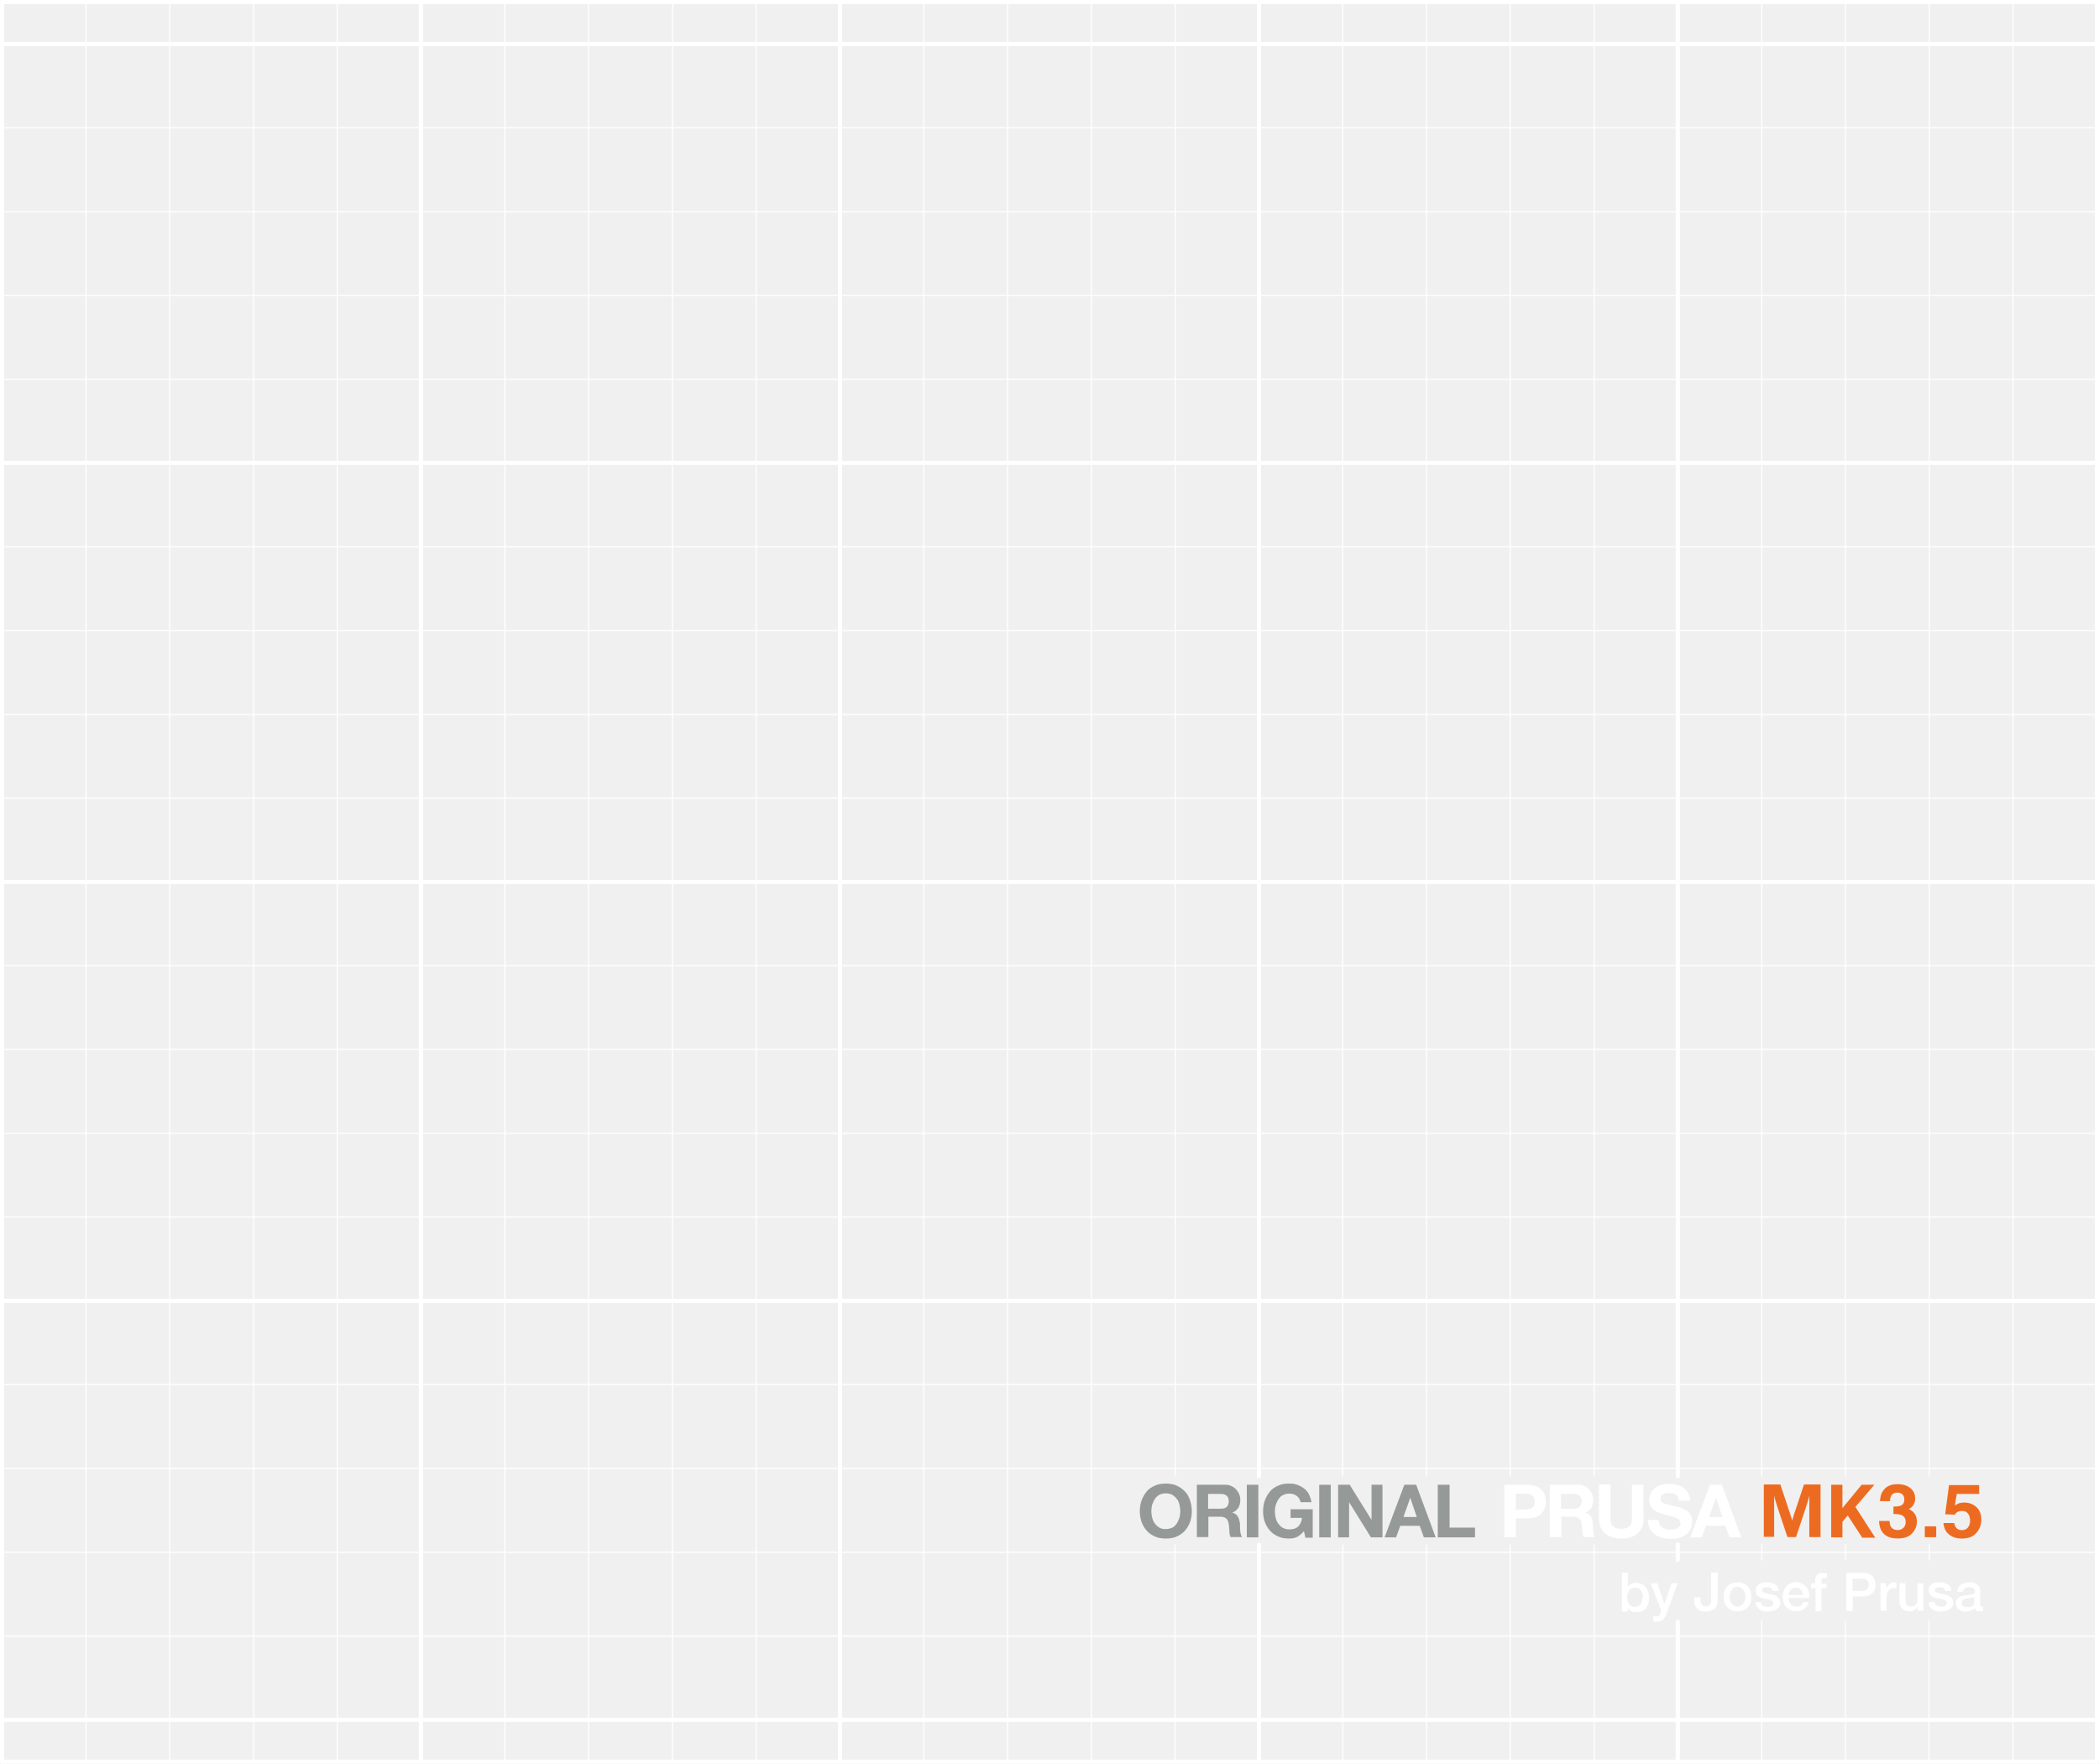
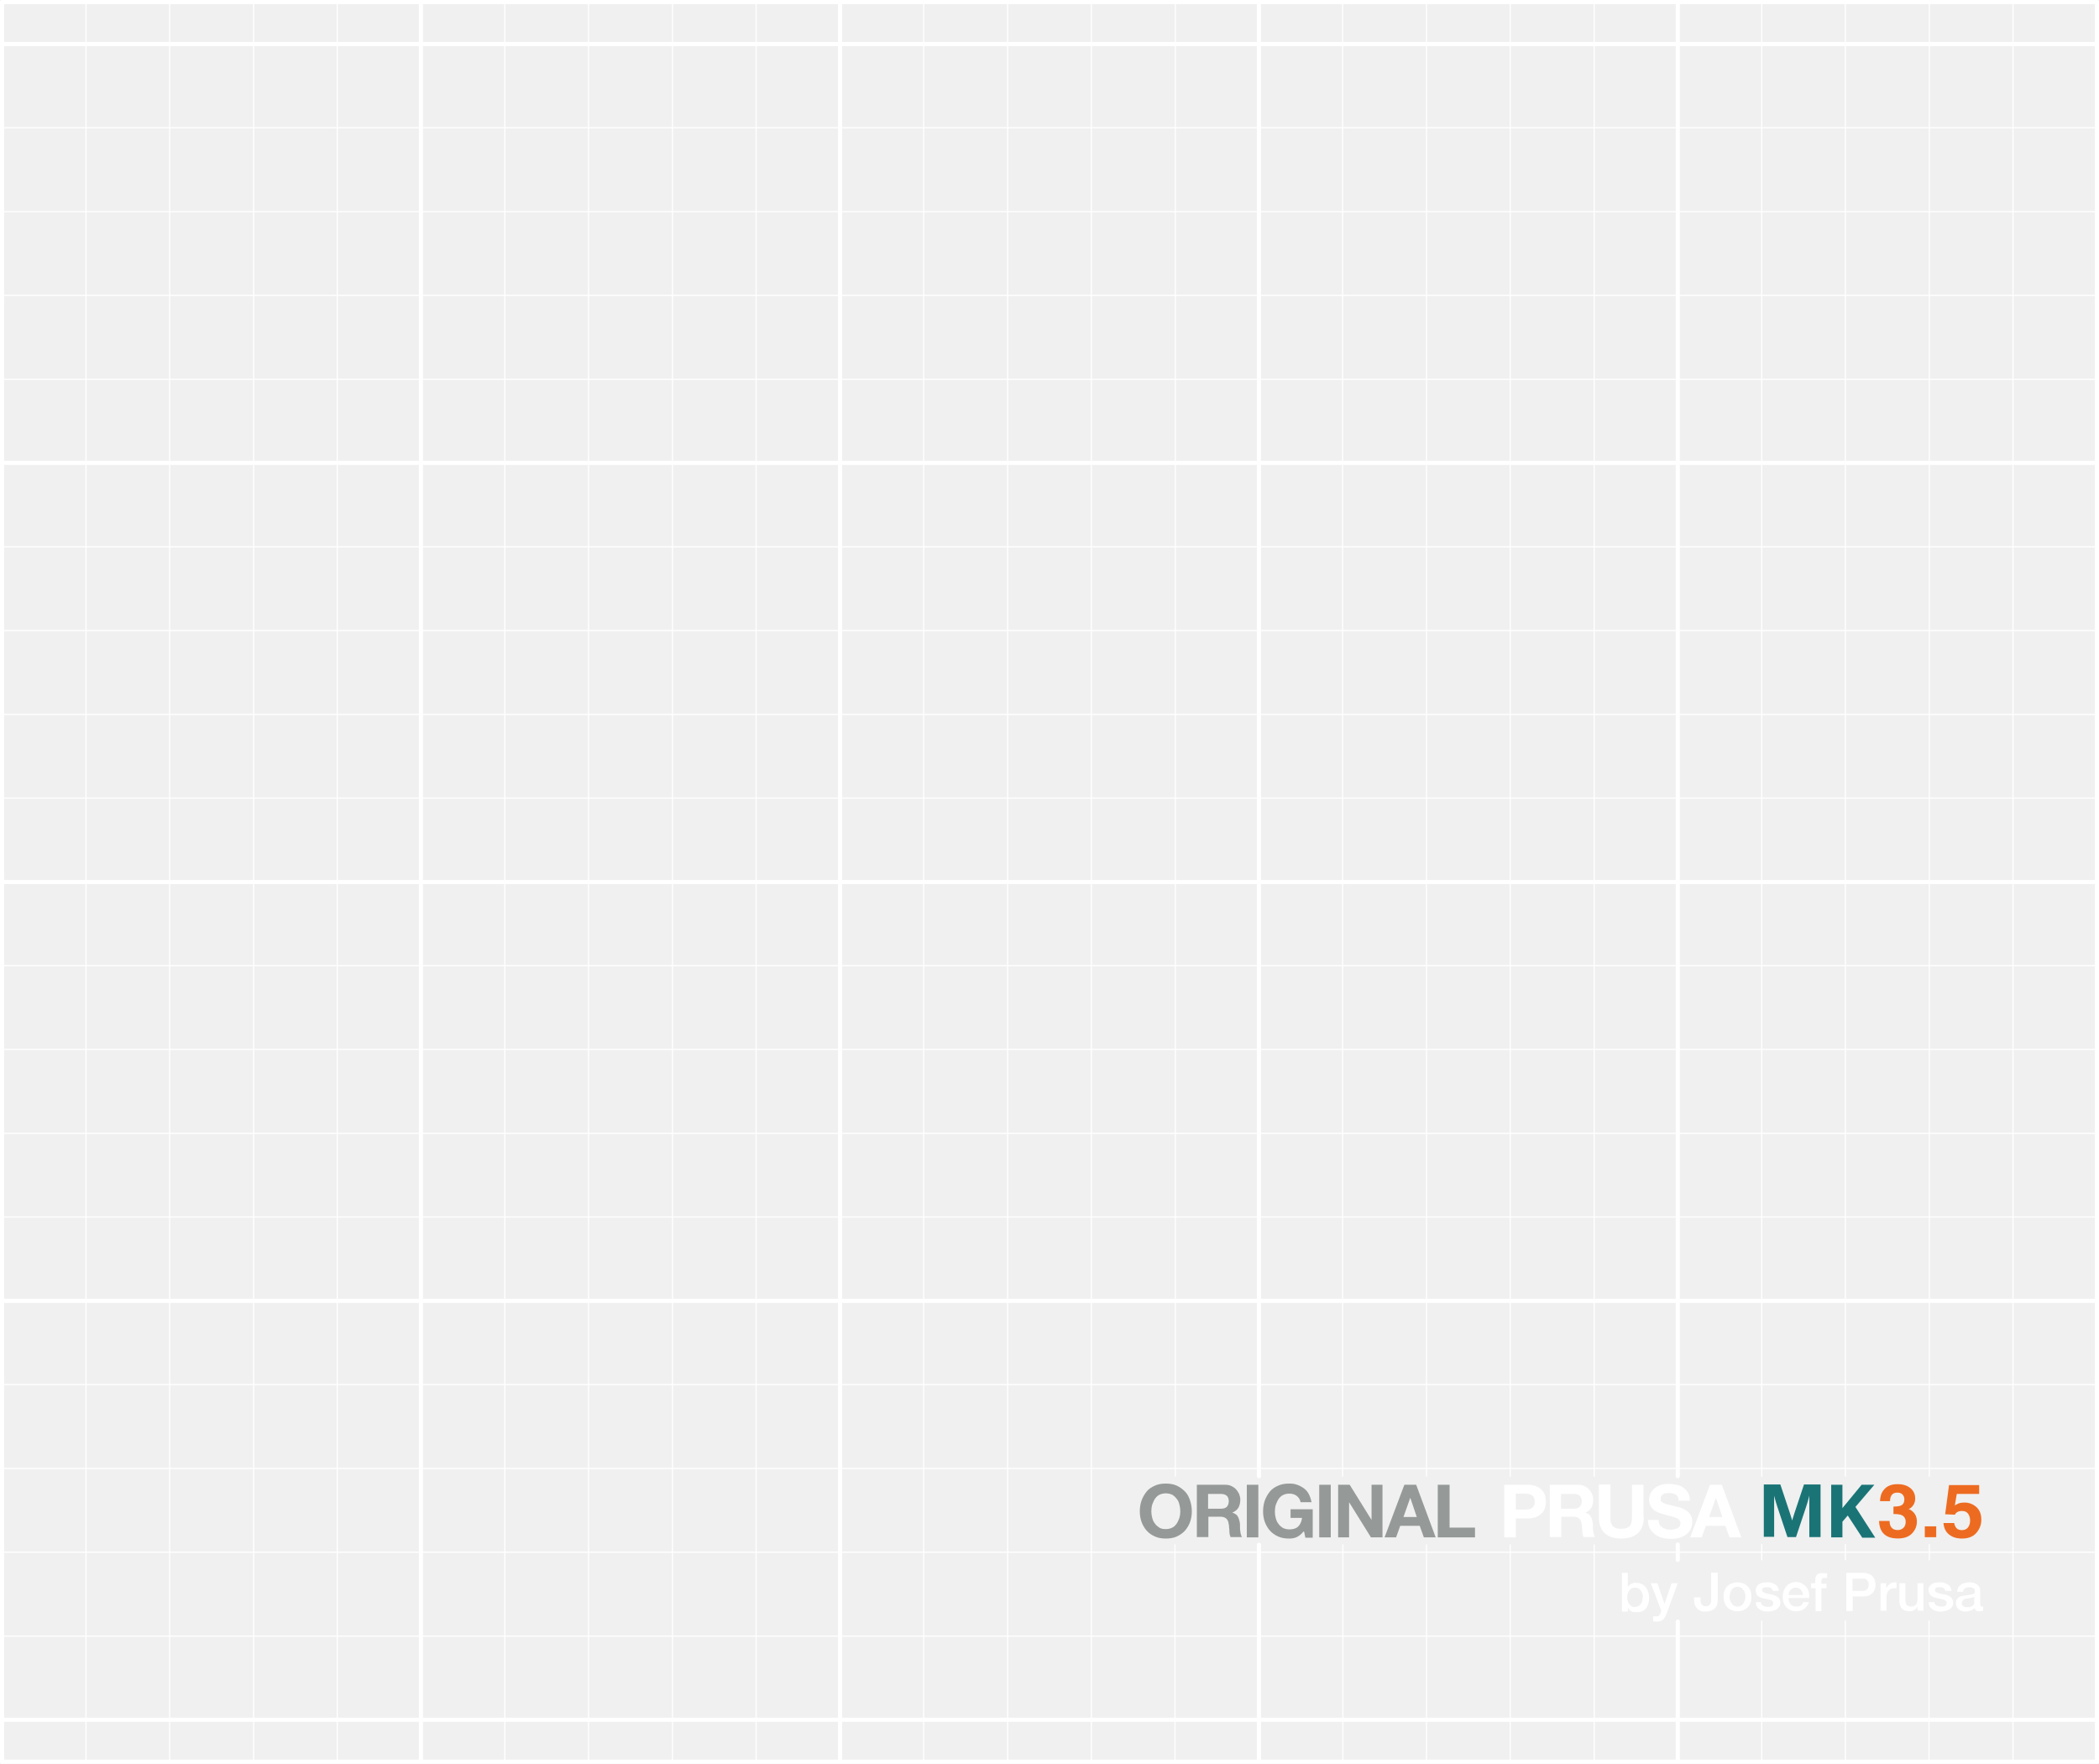
<svg xmlns="http://www.w3.org/2000/svg" id="svg3128" width="710.1" height="596.7" viewBox="0 0 710.1 596.7" version="1.1">
  <defs id="defs18">
    <rect x="327.6" y="200.935" width="168.887" height="82.409" id="rect18" />
  </defs>
  <line id="line2794" x1=".7" y1=".7" x2=".7" y2="596" style="fill: none; stroke: #fff; stroke-linecap: round; stroke-linejoin: round; stroke-width: 1.4px;" />
  <line id="line2796" x1="142.4" y1=".7" x2="142.4" y2="595.6" style="fill: none; stroke: #fff; stroke-linecap: round; stroke-linejoin: round; stroke-width: 1.4px;" />
  <line id="line2798" x1="284.2" y1=".7" x2="284.2" y2="595.6" style="fill: none; stroke: #fff; stroke-linecap: round; stroke-linejoin: round; stroke-width: 1.4px;" />
  <line id="line2800" x1="709.4" y1="596" x2="709.4" y2=".7" style="fill: none; stroke: #fff; stroke-linecap: round; stroke-linejoin: round; stroke-width: 1.4px;" />
  <line id="line2802" x1="1.2" y1="581.8" x2="709.4" y2="581.8" style="fill: none; stroke: #fff; stroke-linecap: round; stroke-linejoin: round; stroke-width: 1.4px;" />
  <line id="line2804" x1=".7" y1="596" x2="709.4" y2="596" style="fill: none; stroke: #fff; stroke-linecap: round; stroke-linejoin: round; stroke-width: 1.4px;" />
  <line id="line2806" x1="1.2" y1="440.1" x2="709.4" y2="440.1" style="fill: none; stroke: #fff; stroke-linecap: round; stroke-linejoin: round; stroke-width: 1.4px;" />
  <line id="line2808" x1="1.2" y1="298.4" x2="709.4" y2="298.4" style="fill: none; stroke: #fff; stroke-linecap: round; stroke-linejoin: round; stroke-width: 1.4px;" />
  <line id="line2810" x1="1.2" y1="156.6" x2="709.4" y2="156.6" style="fill: none; stroke: #fff; stroke-linecap: round; stroke-linejoin: round; stroke-width: 1.4px;" />
  <line id="line2812" x1="1.2" y1="14.9" x2="709.4" y2="14.9" style="fill: none; stroke: #fff; stroke-linecap: round; stroke-linejoin: round; stroke-width: 1.4px;" />
  <line id="line2814" x1="709.4" y1=".7" x2=".7" y2=".7" style="fill: none; stroke: #fff; stroke-linecap: round; stroke-linejoin: round; stroke-width: 1.4px;" />
  <line id="line2816" x1="425.9" y1=".7" x2="425.9" y2="499.4" style="fill: none; stroke: #fff; stroke-linecap: round; stroke-linejoin: round; stroke-width: 1.4px;" />
  <line id="line2818" x1="425.9" y1="522.6" x2="425.9" y2="595.7" style="fill: none; stroke: #fff; stroke-linecap: round; stroke-linejoin: round; stroke-width: 1.4px;" />
  <line id="line2820" x1="567.6" y1=".7" x2="567.6" y2="499.4" style="fill: none; stroke: #fff; stroke-linecap: round; stroke-linejoin: round; stroke-width: 1.4px;" />
  <line id="line2822" x1="567.6" y1="522.5" x2="567.6" y2="527.7" style="fill: none; stroke: #fff; stroke-linecap: round; stroke-linejoin: round; stroke-width: 1.4px;" />
  <line id="line2824" x1="567.6" y1="548.6" x2="567.6" y2="595.4" style="fill: none; stroke: #fff; stroke-linecap: round; stroke-linejoin: round; stroke-width: 1.4px;" />
  <line id="line2826" x1="85.8" y1=".7" x2="85.8" y2="595.9" style="fill: none; stroke: #fff; stroke-linecap: round; stroke-linejoin: round; stroke-width: .4px;" />
  <line id="line2828" x1="114.1" y1=".7" x2="114.1" y2="595.9" style="fill: none; stroke: #fff; stroke-linecap: round; stroke-linejoin: round; stroke-width: .4px;" />
  <line id="line2830" x1="170.8" y1=".7" x2="170.8" y2="595.9" style="fill: none; stroke: #fff; stroke-linecap: round; stroke-linejoin: round; stroke-width: .4px;" />
  <line id="line2832" x1="199.1" y1=".7" x2="199.1" y2="595.9" style="fill: none; stroke: #fff; stroke-linecap: round; stroke-linejoin: round; stroke-width: .4px;" />
  <line id="line2834" x1="227.5" y1=".7" x2="227.5" y2="595.9" style="fill: none; stroke: #fff; stroke-linecap: round; stroke-linejoin: round; stroke-width: .4px;" />
  <line id="line2836" x1="255.8" y1=".7" x2="255.8" y2="595.9" style="fill: none; stroke: #fff; stroke-linecap: round; stroke-linejoin: round; stroke-width: .4px;" />
  <line id="line2838" x1="312.5" y1=".7" x2="312.5" y2="595.9" style="fill: none; stroke: #fff; stroke-linecap: round; stroke-linejoin: round; stroke-width: .4px;" />
  <line id="line2840" x1="340.9" y1=".7" x2="340.9" y2="595.9" style="fill: none; stroke: #fff; stroke-linecap: round; stroke-linejoin: round; stroke-width: .4px;" />
  <line id="line2842" x1="681" y1=".7" x2="681" y2="595.9" style="fill: none; stroke: #fff; stroke-linecap: round; stroke-linejoin: round; stroke-width: .4px;" />
  <line id="line2844" x1="29.1" y1=".7" x2="29.1" y2="595.9" style="fill: none; stroke: #fff; stroke-linecap: round; stroke-linejoin: round; stroke-width: .4px;" />
  <line id="line2846" x1="57.4" y1=".7" x2="57.4" y2="595.9" style="fill: none; stroke: #fff; stroke-linecap: round; stroke-linejoin: round; stroke-width: .4px;" />
  <line id="line2848" x1="1.5" y1="468.4" x2="709.4" y2="468.4" style="fill: none; stroke: #fff; stroke-linecap: round; stroke-linejoin: round; stroke-width: .4px;" />
  <line id="line2850" x1="1.5" y1="496.8" x2="709.4" y2="496.8" style="fill: none; stroke: #fff; stroke-linecap: round; stroke-linejoin: round; stroke-width: .4px;" />
  <line id="line2852" x1="1.5" y1="525.1" x2="709.4" y2="525.1" style="fill: none; stroke: #fff; stroke-linecap: round; stroke-linejoin: round; stroke-width: .4px;" />
  <line id="line2854" x1="1.5" y1="553.5" x2="709.4" y2="553.5" style="fill: none; stroke: #fff; stroke-linecap: round; stroke-linejoin: round; stroke-width: .4px;" />
  <line id="line2856" x1="1.5" y1="411.7" x2="709.4" y2="411.7" style="fill: none; stroke: #fff; stroke-linecap: round; stroke-linejoin: round; stroke-width: .4px;" />
  <line id="line2858" x1="1.5" y1="383.4" x2="709.4" y2="383.4" style="fill: none; stroke: #fff; stroke-linecap: round; stroke-linejoin: round; stroke-width: .4px;" />
  <line id="line2860" x1="1.5" y1="355" x2="709.4" y2="355" style="fill: none; stroke: #fff; stroke-linecap: round; stroke-linejoin: round; stroke-width: .4px;" />
  <line id="line2862" x1="1.5" y1="326.7" x2="709.4" y2="326.7" style="fill: none; stroke: #fff; stroke-linecap: round; stroke-linejoin: round; stroke-width: .4px;" />
  <line id="line2864" x1="1.5" y1="270" x2="709.4" y2="270" style="fill: none; stroke: #fff; stroke-linecap: round; stroke-linejoin: round; stroke-width: .4px;" />
  <line id="line2866" x1="1.5" y1="241.7" x2="709.4" y2="241.7" style="fill: none; stroke: #fff; stroke-linecap: round; stroke-linejoin: round; stroke-width: .4px;" />
  <line id="line2868" x1="1.5" y1="213.3" x2="709.4" y2="213.3" style="fill: none; stroke: #fff; stroke-linecap: round; stroke-linejoin: round; stroke-width: .4px;" />
  <line id="line2870" x1="1.5" y1="185" x2="709.4" y2="185" style="fill: none; stroke: #fff; stroke-linecap: round; stroke-linejoin: round; stroke-width: .4px;" />
  <line id="line2872" x1="1.5" y1="128.3" x2="709.4" y2="128.3" style="fill: none; stroke: #fff; stroke-linecap: round; stroke-linejoin: round; stroke-width: .4px;" />
  <line id="line2874" x1="1.5" y1="99.9" x2="709.4" y2="99.9" style="fill: none; stroke: #fff; stroke-linecap: round; stroke-linejoin: round; stroke-width: .4px;" />
  <line id="line2876" x1="1.5" y1="71.6" x2="709.4" y2="71.6" style="fill: none; stroke: #fff; stroke-linecap: round; stroke-linejoin: round; stroke-width: .4px;" />
  <line id="line2878" x1="1.5" y1="43.2" x2="709.4" y2="43.2" style="fill: none; stroke: #fff; stroke-linecap: round; stroke-linejoin: round; stroke-width: .4px;" />
  <line id="line2880" x1="369.2" y1=".7" x2="369.2" y2="522.6" style="fill: none; stroke: #fff; stroke-linecap: round; stroke-linejoin: round; stroke-width: .4px;" />
  <line id="line2882" x1="369.2" y1="522.6" x2="369.2" y2="595.7" style="fill: none; stroke: #fff; stroke-linecap: round; stroke-linejoin: round; stroke-width: .4px;" />
  <line id="line2884" x1="397.6" y1=".7" x2="397.6" y2="499.4" style="fill: none; stroke: #fff; stroke-linecap: round; stroke-linejoin: round; stroke-width: .4px;" />
  <line id="line2886" x1="397.5" y1="522.6" x2="397.5" y2="595.7" style="fill: none; stroke: #fff; stroke-linecap: round; stroke-linejoin: round; stroke-width: .4px;" />
  <line id="line2888" x1="454.2" y1=".7" x2="454.2" y2="499.4" style="fill: none; stroke: #fff; stroke-linecap: round; stroke-linejoin: round; stroke-width: .4px;" />
  <line id="line2890" x1="454.3" y1="522.6" x2="454.3" y2="595.6" style="fill: none; stroke: #fff; stroke-linecap: round; stroke-linejoin: round; stroke-width: .4px;" />
  <line id="line2892" x1="482.6" y1=".7" x2="482.6" y2="499.4" style="fill: none; stroke: #fff; stroke-linecap: round; stroke-linejoin: round; stroke-width: .4px;" />
  <line id="line2894" x1="482.6" y1="522.6" x2="482.6" y2="595.6" style="fill: none; stroke: #fff; stroke-linecap: round; stroke-linejoin: round; stroke-width: .4px;" />
  <line id="line2896" x1="510.9" y1=".7" x2="510.9" y2="499.4" style="fill: none; stroke: #fff; stroke-linecap: round; stroke-linejoin: round; stroke-width: .4px;" />
  <line id="line2898" x1="510.9" y1="522.6" x2="510.9" y2="595.6" style="fill: none; stroke: #fff; stroke-linecap: round; stroke-linejoin: round; stroke-width: .4px;" />
  <line id="line2900" x1="539.3" y1=".7" x2="539.3" y2="499.4" style="fill: none; stroke: #fff; stroke-linecap: round; stroke-linejoin: round; stroke-width: .4px;" />
  <line id="line2902" x1="539.3" y1="522.6" x2="539.3" y2="595.6" style="fill: none; stroke: #fff; stroke-linecap: round; stroke-linejoin: round; stroke-width: .4px;" />
  <line id="line2904" x1="596" y1=".7" x2="596" y2="499.4" style="fill: none; stroke: #fff; stroke-linecap: round; stroke-linejoin: round; stroke-width: .4px;" />
  <line id="line2906" x1="624.3" y1=".7" x2="624.3" y2="499.4" style="fill: none; stroke: #fff; stroke-linecap: round; stroke-linejoin: round; stroke-width: .4px;" />
  <line id="line2908" x1="652.7" y1=".7" x2="652.7" y2="499.4" style="fill: none; stroke: #fff; stroke-linecap: round; stroke-linejoin: round; stroke-width: .4px;" />
  <line id="line2910" x1="652.7" y1="522.5" x2="652.7" y2="527.7" style="fill: none; stroke: #fff; stroke-linecap: round; stroke-linejoin: round; stroke-width: .4px;" />
  <line id="line2912" x1="652.6" y1="548.4" x2="652.6" y2="596" style="fill: none; stroke: #fff; stroke-linecap: round; stroke-linejoin: round; stroke-width: .4px;" />
  <line id="line2914" x1="624.3" y1="522.5" x2="624.3" y2="527.7" style="fill: none; stroke: #fff; stroke-linecap: round; stroke-linejoin: round; stroke-width: .4px;" />
  <line id="line2916" x1="624.3" y1="548.4" x2="624.3" y2="596" style="fill: none; stroke: #fff; stroke-linecap: round; stroke-linejoin: round; stroke-width: .4px;" />
  <line id="line2918" x1="596" y1="522.5" x2="596" y2="527.7" style="fill: none; stroke: #fff; stroke-linecap: round; stroke-linejoin: round; stroke-width: .4px;" />
  <line id="line2920" x1="596" y1="548.4" x2="596" y2="596" style="fill: none; stroke: #fff; stroke-linecap: round; stroke-linejoin: round; stroke-width: .4px;" />
  <path id="path3098" d="m548.6,532.1h2.1v4.8h0c.1-.2.3-.4.5-.6.2-.2.4-.3.7-.5.2-.1.5-.2.8-.3.3,0,.5-.1.8,0,.7,0,1.3.1,1.9.4.5.2,1,.6,1.4,1.1.4.5.6,1,.8,1.6.2.6.3,1.3.3,1.9,0,.6,0,1.2-.2,1.8-.2.6-.4,1.1-.7,1.6-.7,1-1.8,1.5-3,1.5-.3,0-.6,0-1,0-.3,0-.6-.1-.9-.2-.3-.1-.5-.3-.8-.5-.2-.2-.4-.5-.6-.8h0v1.3h-2v-12.9Zm7.2,8.2c0-.4,0-.8-.2-1.2-.1-.4-.3-.7-.5-1-.2-.3-.5-.6-.8-.7-.3-.2-.7-.3-1.1-.3-.8,0-1.5.3-2,.9-.5.7-.7,1.6-.7,2.4,0,.4,0,.9.2,1.3.1.4.3.7.5,1,.2.3.5.5.8.7.3.2.7.3,1.1.2.4,0,.8,0,1.2-.3.3-.2.6-.4.8-.7.2-.3.4-.7.5-1,0-.4.1-.8.1-1.2Z" style="fill: #fff;" />
  <path id="path3100" d="m558.5,535.6h2.2l2.4,7h0l2.4-7h2.1l-3.6,9.8c-.2.4-.3.8-.5,1.2-.2.4-.4.7-.6,1-.2.3-.5.5-.9.7-.4.2-.9.3-1.3.3-.5,0-1,0-1.4-.1v-1.7h.5c.2,0,.3,0,.5,0,.2,0,.4,0,.6,0,.1,0,.3-.1.4-.3.1-.1.2-.3.3-.4,0-.2.1-.4.2-.5l.2-.7-3.5-9.2Z" style="fill: #fff;" />
  <path id="path3102" d="m581.1,540.8c0,.5,0,1.1-.1,1.6,0,.5-.3,1-.6,1.4-.3.4-.8.8-1.3,1-.7.3-1.5.4-2.2.4-.6,0-1.2,0-1.7-.3-.5-.2-.9-.5-1.2-.9-.3-.4-.6-.8-.7-1.3-.1-.5-.2-1.1-.2-1.6v-.7h2.2v.7c0,.6,0,1.2.4,1.7.3.4.9.7,1.4.6.3,0,.6,0,.9-.2.2-.1.4-.3.6-.5.1-.2.2-.5.3-.8,0-.4,0-.7,0-1.1v-8.8h2.2v8.7Z" style="fill: #fff;" />
  <path id="path3104" d="m587.8,545.1c-.7,0-1.4-.1-2-.4-.6-.2-1.1-.6-1.5-1-.4-.4-.7-1-.9-1.5-.2-.6-.3-1.3-.3-2,0-.7,0-1.4.3-2,.2-.6.5-1.1.9-1.5.4-.4.9-.8,1.5-1,1.3-.5,2.7-.5,4,0,.6.2,1.1.6,1.5,1,.4.4.7,1,.9,1.5.2.6.3,1.3.3,2,0,.7,0,1.4-.3,2-.2.6-.5,1.1-.9,1.5-.4.4-.9.8-1.5,1-.6.3-1.3.4-2,.4Zm0-1.6c.4,0,.8,0,1.2-.3.3-.2.6-.4.8-.8.2-.3.4-.7.5-1.1.1-.4.2-.8.2-1.2,0-.4,0-.8-.2-1.2,0-.4-.3-.7-.5-1-.2-.3-.5-.6-.8-.8-.7-.4-1.6-.4-2.4,0-.3.2-.6.4-.8.8-.2.3-.4.6-.5,1,0,.4-.1.8-.2,1.2,0,.4,0,.8.2,1.2,0,.4.3.7.5,1.1.2.3.5.6.8.8.4.2.8.3,1.2.3h0Z" style="fill: #fff;" />
  <path id="path3106" d="m595.7,541.9c0,.5.3,1,.7,1.3.4.2.9.4,1.4.4.2,0,.4,0,.7,0,.2,0,.5,0,.7-.2.2,0,.4-.2.5-.4.3-.4.2-.9,0-1.3-.2-.2-.4-.3-.7-.4-.3-.1-.7-.2-1-.3l-1.1-.2c-.4,0-.7-.2-1.1-.3-.4-.1-.7-.3-1-.5-.3-.2-.5-.5-.6-.9-.2-.4-.3-.8-.2-1.2,0-.5.1-.9.4-1.3.2-.3.6-.6.9-.8.4-.2.8-.4,1.3-.4.4,0,.9-.1,1.3-.1.5,0,.9,0,1.4.2.4,0,.8.3,1.2.5.4.2.7.5.9.9.2.4.4.9.4,1.3h-2.1c0-.4-.3-.8-.7-1-.4-.2-.8-.3-1.2-.2-.2,0-.3,0-.5,0-.2,0-.4,0-.6.1-.2,0-.3.2-.4.3-.1.1-.2.3-.2.5,0,.2,0,.5.3.6.2.2.4.3.7.4.3.1.7.2,1,.3l1.1.2c.4,0,.7.2,1.1.3.4.1.7.3,1,.5.3.2.5.5.7.8.2.4.3.8.3,1.2,0,.5-.1,1-.4,1.4-.3.4-.6.7-1,.9-.4.2-.9.4-1.3.5-.5.1-1,.2-1.5.2-.5,0-1.1,0-1.6-.2-.5-.1-.9-.3-1.3-.6-.4-.3-.7-.6-.9-1-.2-.4-.3-.9-.3-1.4h2Z" style="fill: #fff;" />
  <path id="path3108" d="m605.1,540.8c0,.3,0,.7.2,1,0,.3.3.6.5.9.2.3.5.5.8.6.4.2.7.2,1.1.2.5,0,1.1,0,1.5-.3.4-.3.7-.7.8-1.2h1.9c0,.5-.3.9-.6,1.3-.3.4-.6.7-1,1-.4.3-.8.5-1.2.6-.5.1-1,.2-1.5.2-.7,0-1.3-.1-1.9-.4-.5-.2-1-.6-1.4-1-.4-.4-.7-1-.9-1.5-.2-.6-.3-1.3-.3-2,0-.6.1-1.3.3-1.9.2-.6.5-1.1.9-1.6.8-1,2-1.5,3.3-1.5.7,0,1.4.1,2,.5.6.3,1.1.7,1.5,1.2.4.5.7,1.1.8,1.7.2.7.2,1.3.1,2h-6.9Zm4.8-1.3c0-.3,0-.6-.2-.9-.1-.3-.3-.6-.5-.8-.2-.2-.4-.4-.7-.5-.3-.1-.6-.2-.9-.2-.3,0-.7,0-1,.2-.3.1-.5.3-.8.5-.2.2-.4.5-.5.8-.1.3-.2.7-.2,1h4.8Z" style="fill: #fff;" />
  <path id="path3110" d="m612.6,535.6h1.5v-.8c0-.5,0-1,.2-1.4.1-.3.3-.6.6-.8.2-.2.5-.3.8-.4.3,0,.7-.1,1,0,.5,0,.9,0,1.4,0v1.6c-.1,0-.3,0-.4,0h-.5c-.3,0-.5,0-.7.2-.2.2-.3.5-.3.8v1h1.7v1.5h-1.7v7.8h-2v-7.8h-1.5v-1.5Z" style="fill: #fff;" />
  <path id="path3112" d="m624.5,532.1h5.7c.8,0,1.5.1,2.2.4.5.2,1,.6,1.3,1,.3.4.5.8.6,1.3.1.4.2.9.2,1.3,0,.4,0,.9-.2,1.3-.1.5-.3.9-.6,1.3-.4.4-.8.8-1.3,1-.7.3-1.5.4-2.2.4h-3.4v4.9h-2.2v-12.9Zm2.2,6.1h3.3c.3,0,.5,0,.8-.1.3,0,.5-.2.7-.3.2-.2.4-.4.5-.7.1-.3.2-.7.2-1,0-.3,0-.7-.2-1-.2-.5-.7-.9-1.2-1-.3,0-.6,0-.8,0h-3.3v4.2Z" style="fill: #fff;" />
  <path id="path3114" d="m636.2,535.6h1.9v1.8h0c0-.3.2-.5.4-.7.2-.2.4-.5.6-.7.2-.2.5-.4.8-.5.3-.1.6-.2.9-.2h.8v2h-.4c-.1,0-.3,0-.5,0-.7,0-1.3.3-1.8.8-.2.3-.4.6-.5,1-.1.4-.2.9-.2,1.4v4.4h-2v-9.3Z" style="fill: #fff;" />
  <path id="path3116" d="m650.7,544.9h-2v-1.3h0c-.3.5-.7.9-1.1,1.1-.5.3-1,.4-1.5.4-1,0-1.9-.2-2.7-.9-.6-.8-.9-1.8-.8-2.7v-5.9h2v5.7c0,.6.1,1.2.5,1.7.3.3.8.5,1.3.5.4,0,.7,0,1.1-.2.3-.1.5-.3.7-.5.2-.2.3-.5.4-.8,0-.3.1-.7.1-1v-5.4h2v9.3Z" style="fill: #fff;" />
  <path id="path3118" d="m654.4,541.9c0,.5.3,1,.7,1.2.4.2.9.4,1.4.4.2,0,.4,0,.7,0,.2,0,.5,0,.7-.2.2,0,.4-.2.5-.4.1-.2.2-.4.2-.6,0-.2-.1-.5-.3-.7-.2-.2-.4-.3-.7-.4-.3-.1-.7-.2-1-.3l-1.1-.2c-.4,0-.7-.2-1.1-.3-.4-.1-.7-.3-1-.5-.3-.2-.5-.5-.7-.8-.2-.4-.3-.8-.3-1.2,0-.5.1-.9.4-1.3.2-.3.6-.6.9-.8.4-.2.8-.4,1.3-.4.4,0,.9-.1,1.3-.1.5,0,.9,0,1.4.2.4.1.8.3,1.2.5.4.2.7.5.9.9.2.4.4.9.4,1.3h-2.1c0-.4-.3-.8-.7-1-.4-.2-.8-.3-1.2-.2-.2,0-.3,0-.5,0-.2,0-.4,0-.5.1-.2,0-.3.2-.4.3-.1.1-.2.3-.2.5,0,.2,0,.5.3.6.2.2.4.3.7.4.3.1.7.2,1,.3l1.1.2c.4,0,.7.2,1.1.3.4.1.7.3,1,.5.3.2.5.5.7.8.2.4.3.8.3,1.2,0,.5-.1,1-.4,1.4-.3.4-.6.7-1,.9-.4.2-.9.4-1.3.5-.5.1-1,.2-1.5.2-.6,0-1.1,0-1.6-.2-.5-.1-.9-.3-1.3-.6-.4-.3-.7-.6-.9-1-.2-.4-.3-.9-.3-1.4h2.1Z" style="fill: #fff;" />
  <path id="path3120" d="m670,542.8c0,.2,0,.4,0,.5,0,.1.2.2.4.2h.5v1.4h-.3c0,0-.3.2-.3.2h-.4c-.1,0-.2,0-.3,0-.3,0-.7,0-1-.2-.3-.2-.5-.5-.5-.9-.4.4-.9.7-1.5.9-.6.2-1.1.3-1.7.3-.4,0-.8,0-1.2-.2-.4-.1-.7-.3-1-.5-.3-.2-.5-.5-.7-.8-.2-.4-.3-.8-.3-1.2,0-.5,0-1,.3-1.4.2-.3.5-.6.8-.8.4-.2.7-.4,1.2-.4.4,0,.9-.2,1.3-.2.3,0,.7-.1,1.1-.2.3,0,.6,0,.9-.2.2,0,.4-.2.6-.3.2-.2.2-.4.2-.7,0-.2,0-.5-.2-.7-.1-.2-.3-.3-.5-.4-.2,0-.4-.2-.6-.2-.2,0-.4,0-.7,0-.5,0-1,.1-1.4.4-.4.3-.6.7-.6,1.1h-2c0-.5.2-1,.4-1.5.3-.4.6-.7,1-1,.4-.2.9-.4,1.3-.5.5-.1,1-.2,1.5-.2.5,0,.9,0,1.3.2.4,0,.8.2,1.2.5.3.2.6.5.8.8.2.4.3.8.3,1.2v4.8Zm-2.1-2.6c-.3.2-.7.3-1.2.4-.5,0-.9.1-1.4.2-.2,0-.4,0-.6.2-.2,0-.4.1-.5.3-.2.1-.3.3-.4.5,0,.2-.1.4-.1.7,0,.2,0,.4.2.6.1.2.3.3.5.4.2,0,.4.2.6.2.2,0,.4,0,.6,0,.2,0,.5,0,.7,0,.3,0,.5-.2.8-.3.2-.1.4-.3.6-.5.2-.2.2-.5.2-.8v-1.5Z" style="fill: #fff;" />
  <g id="g5">
-     <path d="m596.7,502.2h5.6l3.2,9.6c.5,1.5.8,2.6.8,2.6h0s.3-1.1.8-2.6l3.2-9.6h5.6v17.8h-3.8v-14h0s-.4,1.7-1.1,3.8l-3.4,10.2h-2.9l-3.4-10.2c-.7-2.1-1.1-3.8-1.1-3.8h0v13.9h-3.5v-17.8Z" style="fill: #ed6b21;" id="path1" />
-     <path d="m623.3,520.1h-3.8v-17.8h3.8v7.9l6.5-7.9h4.3l-6.4,7.5,6.7,10.4h-4.4l-4.9-7.5-1.8,2.1v5.4Z" style="fill: #ed6b21;" id="path2" />
+     <path d="m596.7,502.2h5.6l3.2,9.6c.5,1.5.8,2.6.8,2.6h0s.3-1.1.8-2.6l3.2-9.6h5.6v17.8h-3.8v-14h0s-.4,1.7-1.1,3.8l-3.4,10.2h-2.9l-3.4-10.2c-.7-2.1-1.1-3.8-1.1-3.8h0v13.9h-3.5v-17.8Z" style="fill: #1A7476;" id="path1" />
+     <path d="m623.3,520.1h-3.8v-17.8h3.8v7.9l6.5-7.9h4.3l-6.4,7.5,6.7,10.4h-4.4l-4.9-7.5-1.8,2.1v5.4Z" style="fill: #1A7476;" id="path2" />
    <path style="font-weight:bold;font-size:26.667px;font-family:Helvetica;-inkscape-font-specification:'Helvetica Bold';white-space:pre;fill:#ed6b20;stroke-width:1" d="m 331.949,220.216 q 0,1.133 0.365,1.875 0.677,1.367 2.461,1.367 1.094,0 1.901,-0.742 0.82,-0.755 0.82,-2.161 0,-1.862 -1.51,-2.487 -0.859,-0.352 -2.708,-0.352 v -2.656 q 1.81,-0.026 2.526,-0.352 1.237,-0.547 1.237,-2.214 0,-1.081 -0.638,-1.758 -0.625,-0.677 -1.771,-0.677 -1.315,0 -1.94,0.833 -0.612,0.833 -0.586,2.227 h -3.464 q 0.052,-1.406 0.482,-2.669 0.456,-1.107 1.432,-2.044 0.729,-0.664 1.732,-1.016 1.003,-0.352 2.461,-0.352 2.708,0 4.362,1.406 1.667,1.393 1.667,3.75 0,1.667 -0.99,2.812 -0.625,0.716 -1.302,0.977 0.508,0 1.458,0.872 1.419,1.315 1.419,3.594 0,2.396 -1.667,4.219 -1.654,1.81 -4.909,1.81 -4.01,0 -5.573,-2.617 -0.82,-1.393 -0.911,-3.646 z m 12.148,1.914 h 3.945 v 3.88 h -3.945 z m 10.143,-1.172 q 0.221,1.211 0.846,1.875 0.625,0.651 1.823,0.651 1.38,0 2.096,-0.964 0.729,-0.977 0.729,-2.448 0,-1.445 -0.677,-2.435 -0.677,-1.003 -2.109,-1.003 -0.677,0 -1.172,0.169 -0.872,0.312 -1.315,1.159 l -3.333,-0.156 1.328,-10.43 h 10.404 v 3.151 h -7.721 l -0.677,4.128 q 0.859,-0.56 1.341,-0.742 0.807,-0.299 1.966,-0.299 2.344,0 4.089,1.576 1.745,1.576 1.745,4.583 0,2.617 -1.68,4.674 -1.68,2.057 -5.026,2.057 -2.695,0 -4.427,-1.445 -1.732,-1.445 -1.927,-4.102 z" id="text18" transform="matrix(0.9801832,0,0,0.9452296,313.8894,306.4011)" aria-label="3.5" />
  </g>
  <g id="g13">
    <path d="m385.6,511.3c0-1.3.2-2.6.6-3.7s1-2.1,1.7-3c.7-.9,1.7-1.5,2.8-2,1.1-.5,2.3-.7,3.7-.7s2.6.2,3.7.7c1.1.5,2,1.2,2.8,2s1.3,1.8,1.7,3,.6,2.4.6,3.7-.2,2.5-.6,3.6-1,2.1-1.7,2.9c-.7.8-1.7,1.5-2.8,2-1.1.5-2.3.7-3.7.7s-2.6-.2-3.7-.7c-1.1-.5-2-1.1-2.8-2-.7-.8-1.3-1.8-1.7-2.9-.4-1.1-.6-2.3-.6-3.6Zm3.9,0c0,.7.1,1.5.3,2.2.2.7.4,1.3.9,1.9.4.6.9,1,1.5,1.4s1.4.5,2.2.5,1.6-.2,2.2-.5,1.1-.8,1.5-1.4c.4-.6.6-1.2.9-1.9.2-.7.3-1.4.3-2.2s-.1-1.5-.3-2.3c-.2-.7-.4-1.4-.9-1.9-.4-.6-.9-1-1.5-1.4-.6-.3-1.4-.5-2.2-.5s-1.6.2-2.2.5c-.6.3-1.1.8-1.5,1.4s-.6,1.2-.9,1.9c-.2.7-.3,1.5-.3,2.3Z" style="fill: #959998;" id="path6" />
    <path d="m404.8,502.3h9.6c.8,0,1.5.1,2.1.4.6.3,1.2.6,1.6,1.1.4.4.8,1,1.1,1.6.2.6.4,1.2.4,1.9,0,1.1-.2,1.9-.6,2.7-.4.7-1.2,1.4-2.1,1.7h0c.5.2.9.4,1.2.6s.6.6.8,1c.2.4.3.8.4,1.2s.2.9.2,1.3,0,.6,0,1,0,.8.1,1.2c0,.4.1.8.2,1.1.1.4.2.7.4.9h-3.9c-.1-.3-.2-.6-.3-.9,0-.3-.1-.7-.1-1.1s0-.7-.1-1.2c0-.4,0-.7-.1-1.1-.1-.9-.4-1.6-.9-2s-1.1-.6-2.1-.6h-3.9v6.9h-3.9v-17.7Zm3.9,8.1h4.3c.9,0,1.6-.2,2-.6.4-.4.7-1.1.7-1.9s-.2-1.5-.7-1.9-1.1-.6-2-.6h-4.3v5Z" style="fill: #959998;" id="path7" />
    <path d="m421.8,502.3h3.9v17.8h-3.9v-17.8Z" style="fill: #959998;" id="path8" />
    <path d="m441,518.1c-.7.9-1.5,1.5-2.3,1.9s-1.7.5-2.6.5c-1.4,0-2.6-.2-3.7-.7-1.1-.5-2-1.1-2.8-2-.7-.8-1.3-1.8-1.7-2.9-.4-1.1-.6-2.3-.6-3.6s.2-2.6.6-3.7,1-2.1,1.7-3c.7-.9,1.7-1.5,2.8-2,1.1-.5,2.3-.7,3.7-.7s1.8.1,2.7.4c.9.3,1.6.7,2.3,1.2s1.3,1.2,1.7,2,.7,1.7.9,2.7h-3.7c-.2-1-.7-1.7-1.4-2.2s-1.5-.7-2.4-.7-1.6.2-2.2.5-1.1.8-1.5,1.4c-.4.6-.6,1.2-.9,1.9-.2.7-.3,1.5-.3,2.3s.1,1.5.3,2.2c.2.7.4,1.3.9,1.9.4.6.9,1,1.5,1.4.6.3,1.4.5,2.2.5,1.3,0,2.3-.3,3-1s1.1-1.6,1.3-2.9h-3.9v-2.9h7.5v9.6h-2.5l-.4-2Z" style="fill: #959998;" id="path9" />
    <path d="m446.3,502.3h3.9v17.8h-3.9v-17.8Z" style="fill: #959998;" id="path10" />
    <path d="m452.7,502.3h3.9l7.4,11.9h0v-11.9h3.7v17.8h-3.9l-7.4-11.9h0v11.9h-3.7v-17.8Z" style="fill: #959998;" id="path11" />
    <path d="m475.1,502.3h4l6.6,17.8h-4l-1.4-3.9h-6.6l-1.4,3.9h-3.9l6.7-17.8Zm-.4,10.9h4.6l-2.2-6.5h0l-2.3,6.5Z" style="fill: #959998;" id="path12" />
    <path d="m486.5,502.3h3.9v14.5h8.6v3.3h-12.6v-17.8h0Z" style="fill: #959998;" id="path13" />
  </g>
  <g id="g18">
    <path d="m508.9,502.3h8c1.1,0,2.1.2,2.8.5s1.4.7,1.9,1.3c.5.5.9,1.2,1.1,1.8.2.7.3,1.4.3,2.1s-.1,1.4-.3,2.1-.6,1.3-1.1,1.8c-.5.5-1.1,1-1.9,1.3s-1.7.5-2.8.5h-4.1v6.4h-3.9v-17.8Zm3.9,8.4h3c.4,0,.9,0,1.3-.1.4,0,.8-.2,1.1-.4.3-.2.6-.5.7-.8.2-.3.3-.8.3-1.4s-.1-1-.3-1.4c-.2-.3-.4-.6-.7-.8-.3-.2-.7-.3-1.1-.4s-.9-.1-1.3-.1h-3v5.3Z" style="fill: #fff;" id="path14" />
    <path d="m524.2,502.3h9.6c.8,0,1.5.1,2.1.4.6.3,1.2.6,1.6,1.1.4.4.8,1,1.1,1.6.2.6.4,1.2.4,1.9,0,1.1-.2,1.9-.6,2.7-.4.7-1.2,1.4-2.1,1.7h0c.5.2.9.4,1.2.6s.6.6.8,1c.2.4.3.8.4,1.2s.2.9.2,1.3,0,.6,0,1,0,.8.1,1.2c0,.4.1.8.2,1.1.1.4.2.7.4.9h-3.9c-.1-.3-.2-.6-.3-.9,0-.3-.1-.7-.1-1.1s0-.7-.1-1.2c0-.4,0-.7-.1-1.1-.1-.9-.4-1.6-.9-2s-1.1-.6-2.1-.6h-3.9v6.9h-3.9v-17.7Zm3.9,8.1h4.3c.9,0,1.5-.2,2-.6.4-.4.7-1.1.7-1.9s-.2-1.5-.7-1.9-1.1-.6-2-.6h-4.3v5Z" style="fill: #fff;" id="path15" />
    <path d="m556.1,513.3c0,2.4-.7,4.2-2,5.4-1.4,1.2-3.2,1.8-5.6,1.8s-4.3-.6-5.6-1.8c-1.3-1.2-2-3-2-5.4v-11.1h3.9v11.1c0,.5,0,1,.1,1.4,0,.5.3.9.5,1.3.3.4.6.6,1.1.9.5.2,1.1.3,1.9.3,1.4,0,2.3-.3,2.9-.9s.8-1.6.8-2.9v-11.1h3.9v11h0Z" style="fill: #fff;" id="path16" />
    <path d="m561.1,514.2c0,.6.1,1.1.3,1.5.2.4.5.7.9,1s.8.4,1.3.6,1,.2,1.5.2.7,0,1.1-.1.8-.2,1.1-.3.6-.4.9-.7c.2-.3.3-.6.3-1.1s-.2-.9-.5-1.2-.7-.5-1.2-.7c-.5-.2-1.1-.4-1.7-.5s-1.3-.3-1.9-.5c-.7-.2-1.3-.4-1.9-.6-.6-.2-1.2-.5-1.7-.9s-.9-.9-1.2-1.4c-.3-.6-.5-1.3-.5-2.1s.2-1.7.6-2.4.9-1.2,1.5-1.7,1.4-.8,2.1-1,1.6-.3,2.4-.3,1.8.1,2.7.3,1.6.5,2.3,1,1.2,1.1,1.6,1.8.6,1.6.6,2.6h-3.8c0-.5-.1-1-.3-1.3s-.4-.6-.7-.8-.7-.3-1.1-.4-.9-.1-1.3-.1-.6,0-1,.1c-.3,0-.6.2-.9.3-.3.2-.5.4-.6.6s-.2.6-.2.9,0,.6.2.9c.1.2.4.4.8.6s.9.4,1.6.5c.7.2,1.6.4,2.7.7.2,0,.5.1.9.2.3.1.7.2,1.1.4.4.2.8.4,1.2.6.4.2.7.5,1.1.9.3.4.6.8.8,1.3.2.5.3,1.1.3,1.8s-.2,1.6-.5,2.3c-.3.7-.8,1.3-1.4,1.8s-1.4.9-2.3,1.2c-.9.3-2,.4-3.2.4s-1.9-.1-2.9-.4-1.7-.6-2.4-1.2-1.3-1.2-1.7-2c-.4-.8-.6-1.7-.6-2.8h3.8Z" style="fill: #fff;" id="path17" />
    <path d="m578.5,502.3h4l6.6,17.8h-4l-1.4-3.9h-6.6l-1.4,3.9h-3.9l6.7-17.8Zm-.4,10.9h4.6l-2.2-6.5h0l-2.3,6.5Z" style="fill: #fff;" id="path18" />
  </g>
</svg>
